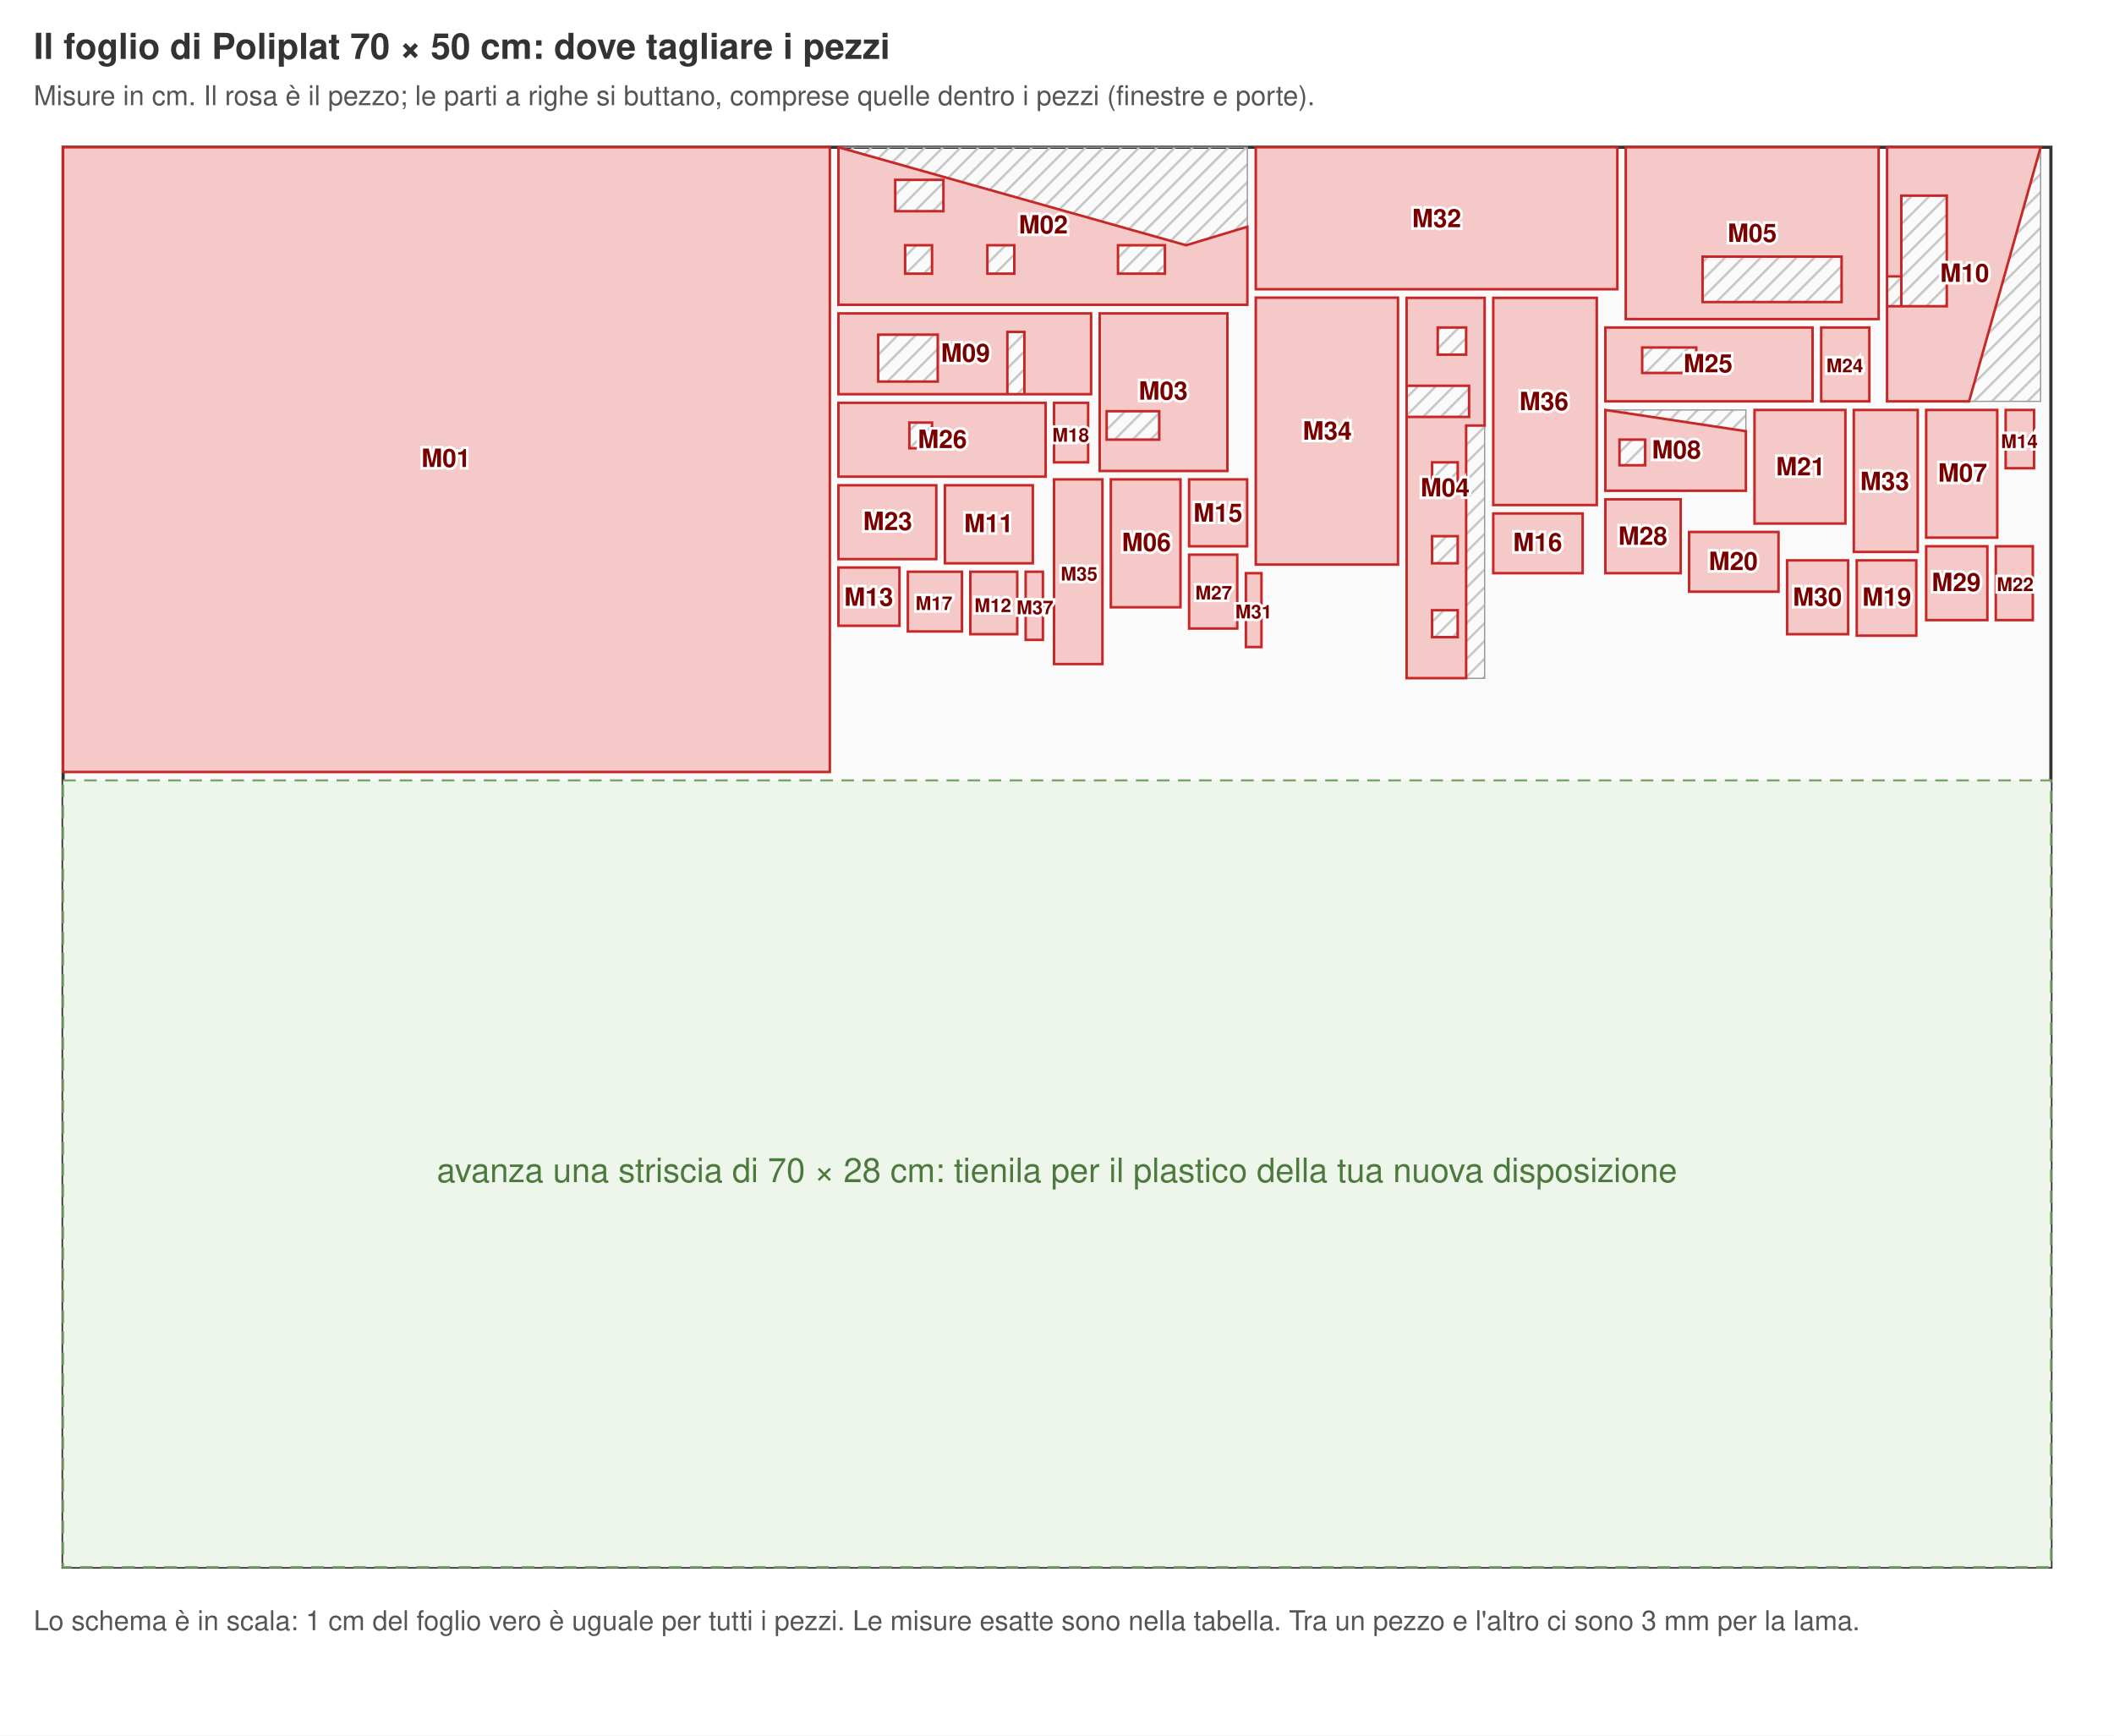
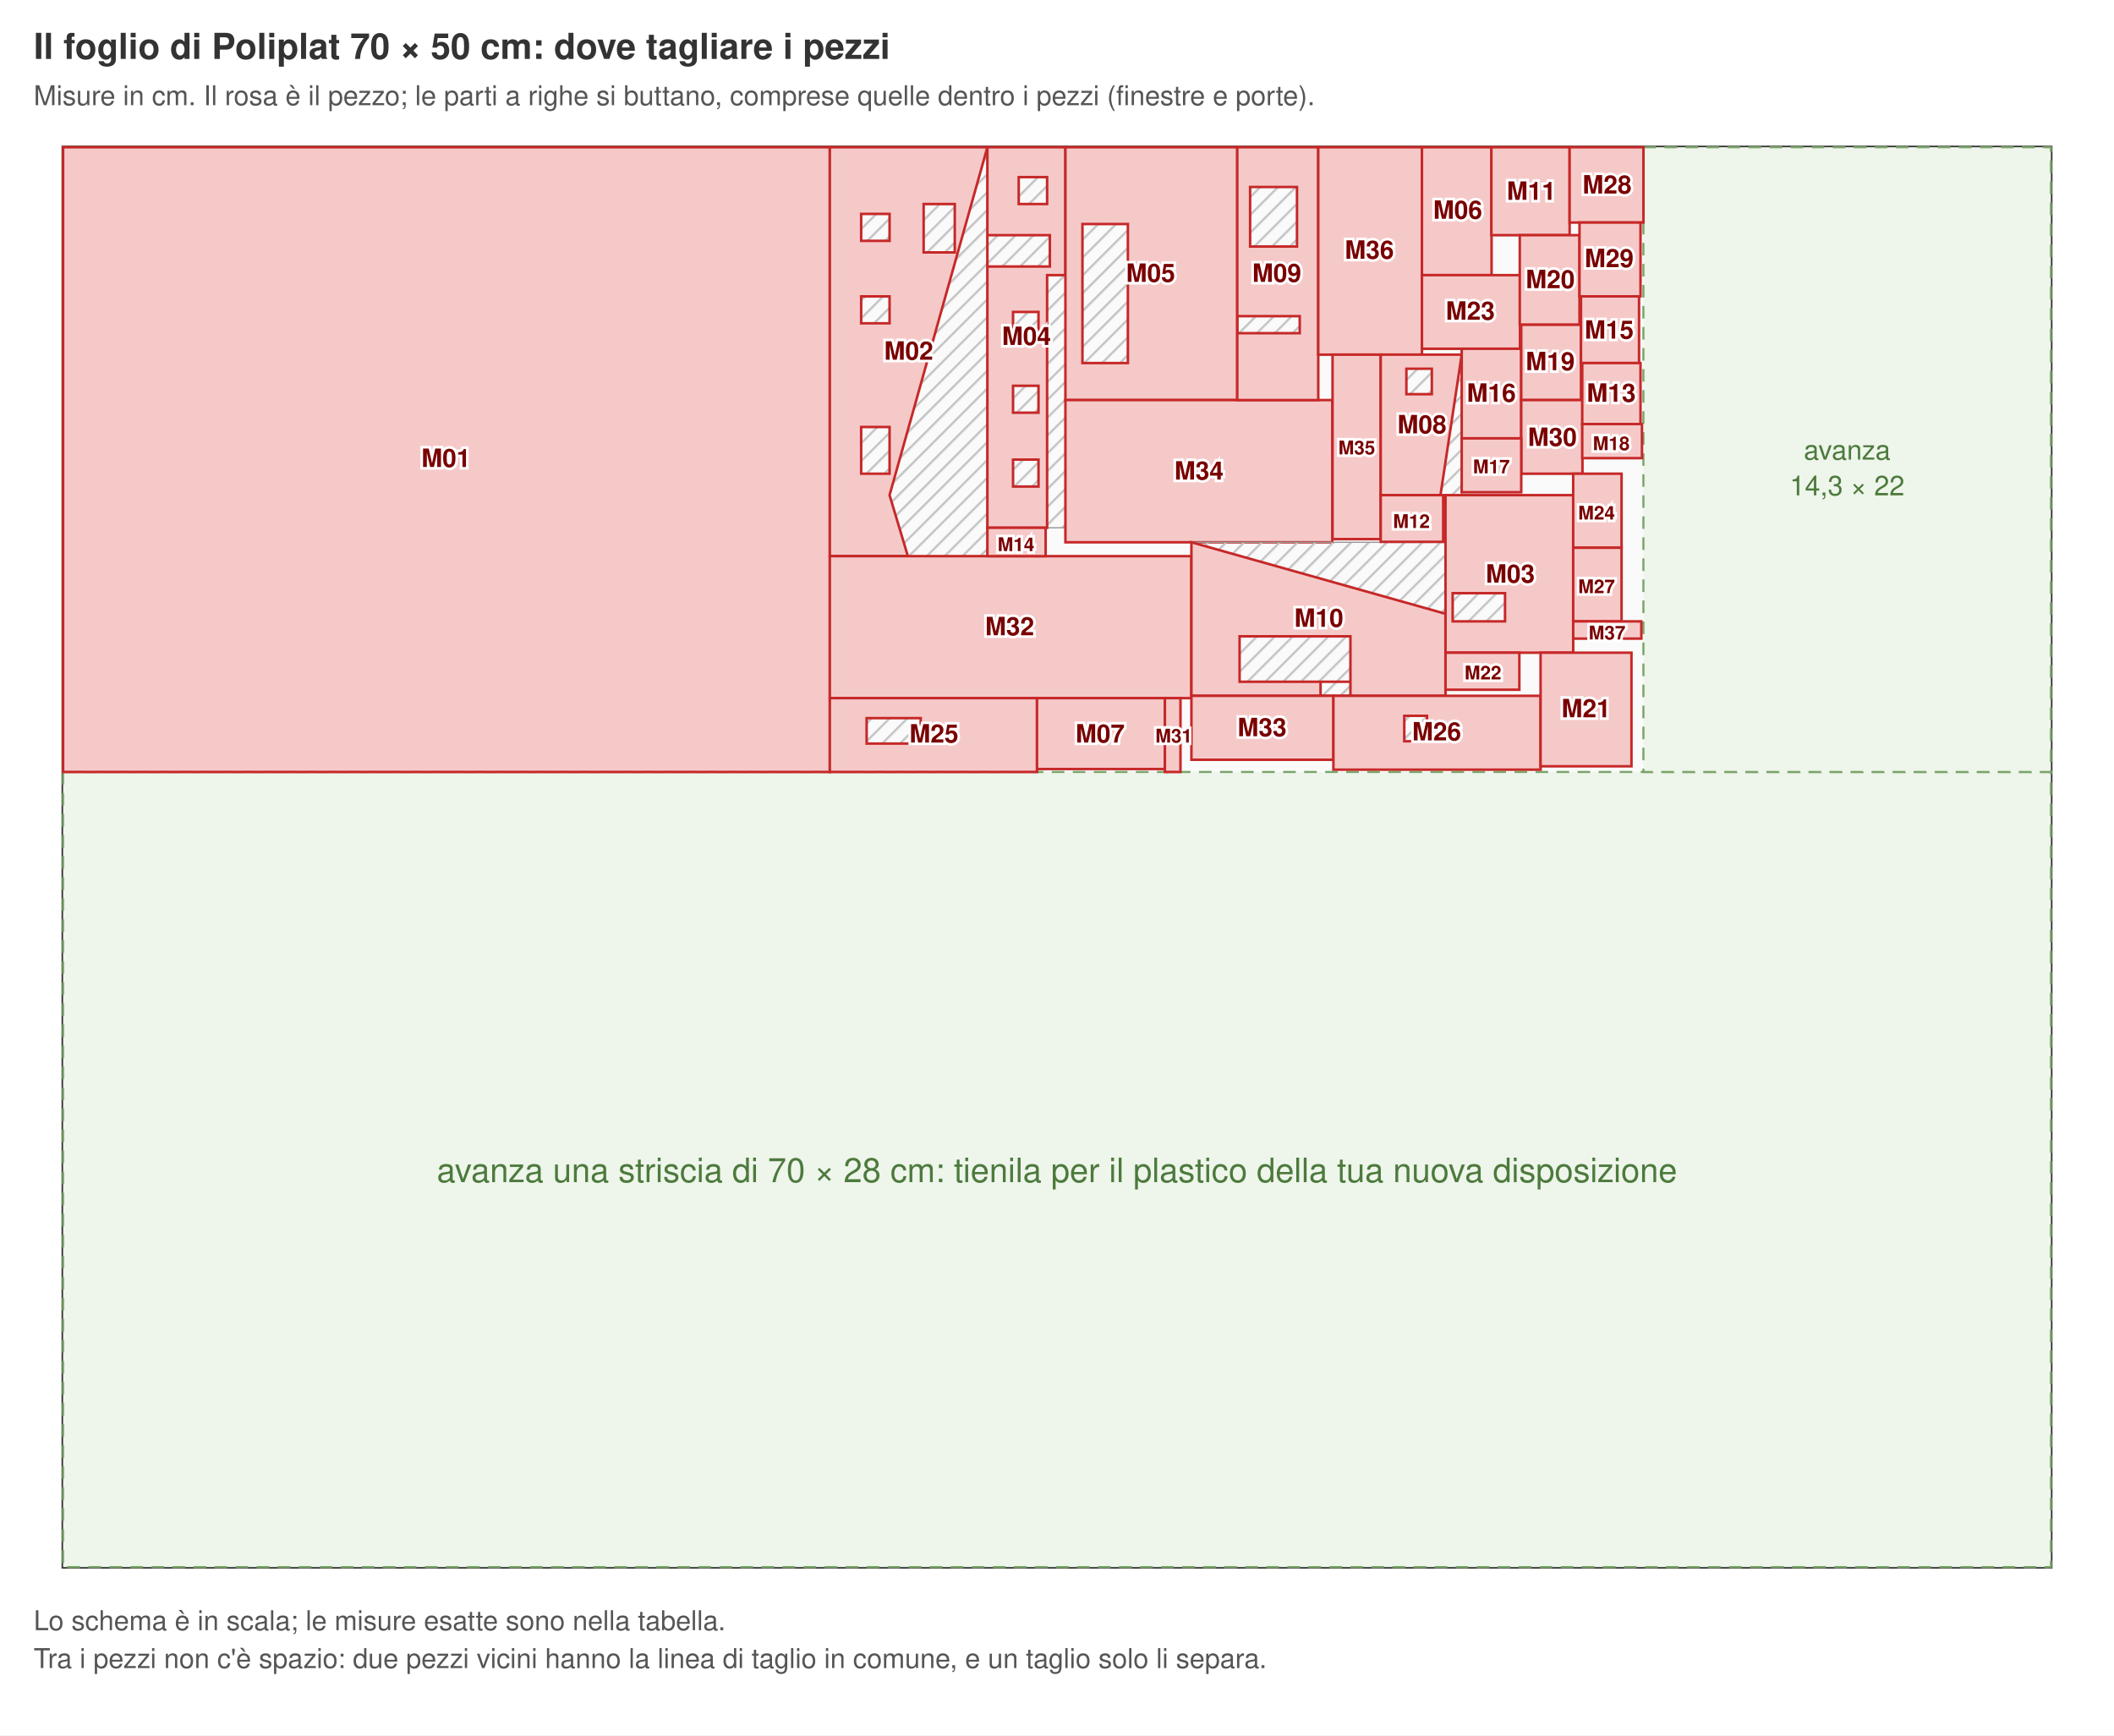
<svg xmlns="http://www.w3.org/2000/svg" viewBox="0 0 1005 825" width="1005" height="825">
  <rect width="100%" height="100%" fill="#ffffff" />
  <text x="16" y="28" font-family="Helvetica, Arial, sans-serif" font-size="17" font-weight="bold" fill="#333">Il foglio di Poliplat 70 × 50 cm: dove tagliare i pezzi</text>
  <text x="16" y="50" font-family="Helvetica, Arial, sans-serif" font-size="13" fill="#555">Misure in cm. Il rosa è il pezzo; le parti a righe si buttano, comprese quelle dentro i pezzi (finestre e porte).</text>
  <rect x="30" y="70" width="945.0" height="675.0" fill="#fafafa" stroke="#333" stroke-width="1.5" />
  <defs>
    <pattern id="righe" width="6" height="6" patternUnits="userSpaceOnUse" patternTransform="rotate(45)">
      <line x1="0" y1="0" x2="0" y2="6" stroke="#bbb" stroke-width="2" />
    </pattern>
  </defs>
-   <rect x="30" y="371.0" width="945.0" height="374.0" fill="#eef5ea" stroke="#7aa56a" stroke-dasharray="6,4" />
+   <rect x="30" y="367.0" width="945.0" height="378.0" fill="#eef5ea" stroke="#7aa56a" stroke-dasharray="6,4" />
  <text x="502.5" y="562.0" font-family="Helvetica, Arial, sans-serif" font-size="16" fill="#4c7a3d" text-anchor="middle">avanza una striscia di 70 × 28 cm: tienila per il plastico della tua nuova disposizione</text>
+   <rect x="781.275" y="70" width="193.725" height="297.0" fill="#eef5ea" stroke="#7aa56a" stroke-dasharray="6,4" />
+   <text x="878.138" y="218.5" font-family="Helvetica, Arial, sans-serif" font-size="13" fill="#4c7a3d" text-anchor="middle">avanza</text>
+   <text x="878.138" y="235.5" font-family="Helvetica, Arial, sans-serif" font-size="13" fill="#4c7a3d" text-anchor="middle">14,3 × 22</text>
  <rect x="30.0" y="70.0" width="364.5" height="297.0" fill="url(#righe)" stroke="#999" stroke-width="0.6" />
  <path d="M 30.0 367.0 L 394.5 367.0 L 394.5 70.0 L 30.0 70.0 Z" fill="#f6c9c9" fill-rule="evenodd" stroke="#c62828" stroke-width="1.2" />
  <text x="212" y="222" font-family="Helvetica, Arial, sans-serif" font-size="12" font-weight="bold" fill="#7a0000" text-anchor="middle" stroke="#fff" stroke-width="2.5" paint-order="stroke">M01</text>
-   <rect x="398.6" y="70.0" width="194.4" height="74.9" fill="url(#righe)" stroke="#999" stroke-width="0.6" />
-   <path d="M 398.6 144.9 L 593.0 144.9 L 593.0 107.8 L 563.9 116.6 L 398.6 70.0 Z M 430.3 130.1 L 443.1 130.1 L 443.1 116.6 L 430.3 116.6 Z M 469.4 130.1 L 482.2 130.1 L 482.2 116.6 L 469.4 116.6 Z M 531.5 130.1 L 553.8 130.1 L 553.8 116.6 L 531.5 116.6 Z M 425.6 100.4 L 448.5 100.4 L 448.5 85.5 L 425.6 85.5 Z" fill="#f6c9c9" fill-rule="evenodd" stroke="#c62828" stroke-width="1.2" />
-   <text x="496" y="111" font-family="Helvetica, Arial, sans-serif" font-size="12" font-weight="bold" fill="#7a0000" text-anchor="middle" stroke="#fff" stroke-width="2.5" paint-order="stroke">M02</text>
-   <rect x="597.0" y="70.0" width="171.9" height="67.5" fill="url(#righe)" stroke="#999" stroke-width="0.6" />
-   <path d="M 597.0 137.5 L 768.9 137.5 L 768.9 70.0 L 597.0 70.0 Z" fill="#f6c9c9" fill-rule="evenodd" stroke="#c62828" stroke-width="1.2" />
-   <text x="683" y="108" font-family="Helvetica, Arial, sans-serif" font-size="12" font-weight="bold" fill="#7a0000" text-anchor="middle" stroke="#fff" stroke-width="2.5" paint-order="stroke">M32</text>
-   <rect x="772.9" y="70.0" width="120.2" height="81.7" fill="url(#righe)" stroke="#999" stroke-width="0.6" />
-   <path d="M 772.9 151.7 L 893.1 151.7 L 893.1 70.0 L 772.9 70.0 Z M 809.4 143.6 L 875.5 143.6 L 875.5 122.0 L 809.4 122.0 Z" fill="#f6c9c9" fill-rule="evenodd" stroke="#c62828" stroke-width="1.2" />
-   <text x="833" y="115" font-family="Helvetica, Arial, sans-serif" font-size="12" font-weight="bold" fill="#7a0000" text-anchor="middle" stroke="#fff" stroke-width="2.5" paint-order="stroke">M05</text>
-   <rect x="897.1" y="70.0" width="73.0" height="120.8" fill="url(#righe)" stroke="#999" stroke-width="0.6" />
-   <path d="M 897.1 70.0 L 897.1 190.8 L 936.1 190.8 L 970.1 70.0 Z M 903.9 93.0 L 903.9 145.6 L 925.5 145.6 L 925.5 93.0 Z M 897.1 131.4 L 897.1 145.6 L 903.9 145.6 L 903.9 131.4 Z" fill="#f6c9c9" fill-rule="evenodd" stroke="#c62828" stroke-width="1.2" />
-   <text x="934" y="134" font-family="Helvetica, Arial, sans-serif" font-size="12" font-weight="bold" fill="#7a0000" text-anchor="middle" stroke="#fff" stroke-width="2.5" paint-order="stroke">M10</text>
-   <rect x="597.0" y="141.6" width="67.6" height="126.9" fill="url(#righe)" stroke="#999" stroke-width="0.6" />
-   <path d="M 597.0 268.4 L 664.6 268.4 L 664.6 141.5 L 597.0 141.5 Z" fill="#f6c9c9" fill-rule="evenodd" stroke="#c62828" stroke-width="1.2" />
-   <text x="631" y="209" font-family="Helvetica, Arial, sans-serif" font-size="12" font-weight="bold" fill="#7a0000" text-anchor="middle" stroke="#fff" stroke-width="2.5" paint-order="stroke">M34</text>
-   <rect x="668.7" y="141.6" width="37.1" height="180.9" fill="url(#righe)" stroke="#999" stroke-width="0.6" />
-   <path d="M 668.7 141.6 L 668.7 322.4 L 697.0 322.4 L 697.0 202.3 L 705.8 202.3 L 705.8 141.6 Z M 683.5 155.7 L 683.5 168.6 L 697.0 168.6 L 697.0 155.7 Z M 668.7 183.4 L 668.7 198.2 L 698.4 198.2 L 698.4 183.4 Z M 680.8 219.8 L 680.8 232.7 L 693.0 232.7 L 693.0 219.8 Z M 680.8 254.9 L 680.8 267.8 L 693.0 267.8 L 693.0 254.9 Z M 680.8 290.1 L 680.8 302.9 L 693.0 302.9 L 693.0 290.1 Z" fill="#f6c9c9" fill-rule="evenodd" stroke="#c62828" stroke-width="1.2" />
-   <text x="687" y="236" font-family="Helvetica, Arial, sans-serif" font-size="12" font-weight="bold" fill="#7a0000" text-anchor="middle" stroke="#fff" stroke-width="2.5" paint-order="stroke">M04</text>
-   <rect x="709.9" y="141.6" width="49.3" height="98.5" fill="url(#righe)" stroke="#999" stroke-width="0.6" />
-   <path d="M 709.9 141.6 L 709.9 240.1 L 759.1 240.1 L 759.1 141.6 Z" fill="#f6c9c9" fill-rule="evenodd" stroke="#c62828" stroke-width="1.2" />
-   <text x="734" y="195" font-family="Helvetica, Arial, sans-serif" font-size="12" font-weight="bold" fill="#7a0000" text-anchor="middle" stroke="#fff" stroke-width="2.5" paint-order="stroke">M36</text>
-   <rect x="398.6" y="149.0" width="120.2" height="38.5" fill="url(#righe)" stroke="#999" stroke-width="0.6" />
-   <path d="M 398.6 187.4 L 518.7 187.4 L 518.7 149.0 L 398.6 149.0 Z M 417.5 181.4 L 445.8 181.4 L 445.8 159.1 L 417.5 159.1 Z M 478.9 187.4 L 487.0 187.4 L 487.0 157.8 L 478.9 157.8 Z" fill="#f6c9c9" fill-rule="evenodd" stroke="#c62828" stroke-width="1.2" />
-   <text x="459" y="172" font-family="Helvetica, Arial, sans-serif" font-size="12" font-weight="bold" fill="#7a0000" text-anchor="middle" stroke="#fff" stroke-width="2.5" paint-order="stroke">M09</text>
-   <rect x="522.8" y="149.0" width="60.8" height="74.9" fill="url(#righe)" stroke="#999" stroke-width="0.6" />
-   <path d="M 522.8 223.9 L 583.5 223.9 L 583.5 149.0 L 522.8 149.0 Z M 526.1 209.0 L 551.1 209.0 L 551.1 195.5 L 526.1 195.5 Z" fill="#f6c9c9" fill-rule="evenodd" stroke="#c62828" stroke-width="1.2" />
-   <text x="553" y="190" font-family="Helvetica, Arial, sans-serif" font-size="12" font-weight="bold" fill="#7a0000" text-anchor="middle" stroke="#fff" stroke-width="2.5" paint-order="stroke">M03</text>
-   <rect x="763.2" y="155.7" width="98.5" height="35.1" fill="url(#righe)" stroke="#999" stroke-width="0.6" />
-   <path d="M 763.2 190.8 L 861.7 190.8 L 861.7 155.7 L 763.2 155.7 Z M 780.7 177.3 L 806.4 177.3 L 806.4 165.2 L 780.7 165.2 Z" fill="#f6c9c9" fill-rule="evenodd" stroke="#c62828" stroke-width="1.2" />
-   <text x="812" y="177" font-family="Helvetica, Arial, sans-serif" font-size="12" font-weight="bold" fill="#7a0000" text-anchor="middle" stroke="#fff" stroke-width="2.5" paint-order="stroke">M25</text>
-   <rect x="398.6" y="191.5" width="98.5" height="35.1" fill="url(#righe)" stroke="#999" stroke-width="0.6" />
-   <path d="M 398.6 226.6 L 497.1 226.6 L 497.1 191.5 L 398.6 191.5 Z M 432.3 213.1 L 443.1 213.1 L 443.1 200.9 L 432.3 200.9 Z" fill="#f6c9c9" fill-rule="evenodd" stroke="#c62828" stroke-width="1.2" />
-   <text x="448" y="213" font-family="Helvetica, Arial, sans-serif" font-size="12" font-weight="bold" fill="#7a0000" text-anchor="middle" stroke="#fff" stroke-width="2.5" paint-order="stroke">M26</text>
-   <rect x="763.2" y="194.9" width="66.8" height="38.5" fill="url(#righe)" stroke="#999" stroke-width="0.6" />
-   <path d="M 763.2 233.3 L 830.0 233.3 L 830.0 205.0 L 763.2 194.9 Z M 769.9 221.2 L 782.1 221.2 L 782.1 209.0 L 769.9 209.0 Z" fill="#f6c9c9" fill-rule="evenodd" stroke="#c62828" stroke-width="1.2" />
-   <text x="797" y="218" font-family="Helvetica, Arial, sans-serif" font-size="12" font-weight="bold" fill="#7a0000" text-anchor="middle" stroke="#fff" stroke-width="2.5" paint-order="stroke">M08</text>
-   <rect x="834.1" y="194.9" width="43.2" height="54.0" fill="url(#righe)" stroke="#999" stroke-width="0.6" />
-   <path d="M 834.1 248.9 L 877.3 248.9 L 877.3 194.9 L 834.1 194.9 Z" fill="#f6c9c9" fill-rule="evenodd" stroke="#c62828" stroke-width="1.2" />
-   <text x="856" y="226" font-family="Helvetica, Arial, sans-serif" font-size="12" font-weight="bold" fill="#7a0000" text-anchor="middle" stroke="#fff" stroke-width="2.5" paint-order="stroke">M21</text>
-   <rect x="881.3" y="194.9" width="30.4" height="67.5" fill="url(#righe)" stroke="#999" stroke-width="0.6" />
-   <path d="M 881.3 262.4 L 911.7 262.4 L 911.7 194.9 L 881.3 194.9 Z" fill="#f6c9c9" fill-rule="evenodd" stroke="#c62828" stroke-width="1.2" />
-   <text x="896" y="233" font-family="Helvetica, Arial, sans-serif" font-size="12" font-weight="bold" fill="#7a0000" text-anchor="middle" stroke="#fff" stroke-width="2.5" paint-order="stroke">M33</text>
-   <rect x="915.7" y="194.9" width="33.7" height="60.8" fill="url(#righe)" stroke="#999" stroke-width="0.6" />
-   <path d="M 915.7 255.6 L 949.5 255.6 L 949.5 194.9 L 915.7 194.9 Z" fill="#f6c9c9" fill-rule="evenodd" stroke="#c62828" stroke-width="1.2" />
-   <text x="933" y="229" font-family="Helvetica, Arial, sans-serif" font-size="12" font-weight="bold" fill="#7a0000" text-anchor="middle" stroke="#fff" stroke-width="2.5" paint-order="stroke">M07</text>
-   <rect x="501.1" y="227.9" width="22.9" height="87.8" fill="url(#righe)" stroke="#999" stroke-width="0.6" />
-   <path d="M 501.1 315.7 L 524.1 315.7 L 524.1 227.9 L 501.1 227.9 Z" fill="#f6c9c9" fill-rule="evenodd" stroke="#c62828" stroke-width="1.2" />
-   <text x="513" y="276" font-family="Helvetica, Arial, sans-serif" font-size="9" font-weight="bold" fill="#7a0000" text-anchor="middle" stroke="#fff" stroke-width="2.5" paint-order="stroke">M35</text>
-   <rect x="528.1" y="227.9" width="33.1" height="60.8" fill="url(#righe)" stroke="#999" stroke-width="0.6" />
-   <path d="M 528.1 288.7 L 561.2 288.7 L 561.2 227.9 L 528.1 227.9 Z" fill="#f6c9c9" fill-rule="evenodd" stroke="#c62828" stroke-width="1.2" />
-   <text x="545" y="262" font-family="Helvetica, Arial, sans-serif" font-size="12" font-weight="bold" fill="#7a0000" text-anchor="middle" stroke="#fff" stroke-width="2.5" paint-order="stroke">M06</text>
-   <rect x="398.6" y="230.7" width="46.6" height="35.1" fill="url(#righe)" stroke="#999" stroke-width="0.6" />
-   <path d="M 398.6 265.8 L 445.1 265.8 L 445.1 230.7 L 398.6 230.7 Z" fill="#f6c9c9" fill-rule="evenodd" stroke="#c62828" stroke-width="1.2" />
-   <text x="422" y="252" font-family="Helvetica, Arial, sans-serif" font-size="12" font-weight="bold" fill="#7a0000" text-anchor="middle" stroke="#fff" stroke-width="2.5" paint-order="stroke">M23</text>
-   <rect x="449.2" y="230.7" width="41.9" height="37.1" fill="url(#righe)" stroke="#999" stroke-width="0.6" />
-   <path d="M 449.2 267.8 L 491.0 267.8 L 491.0 230.7 L 449.2 230.7 Z" fill="#f6c9c9" fill-rule="evenodd" stroke="#c62828" stroke-width="1.2" />
-   <text x="470" y="253" font-family="Helvetica, Arial, sans-serif" font-size="12" font-weight="bold" fill="#7a0000" text-anchor="middle" stroke="#fff" stroke-width="2.5" paint-order="stroke">M11</text>
-   <rect x="763.2" y="237.4" width="35.8" height="35.1" fill="url(#righe)" stroke="#999" stroke-width="0.6" />
-   <path d="M 763.2 272.5 L 799.0 272.5 L 799.0 237.4 L 763.2 237.4 Z" fill="#f6c9c9" fill-rule="evenodd" stroke="#c62828" stroke-width="1.2" />
-   <text x="781" y="259" font-family="Helvetica, Arial, sans-serif" font-size="12" font-weight="bold" fill="#7a0000" text-anchor="middle" stroke="#fff" stroke-width="2.5" paint-order="stroke">M28</text>
-   <rect x="709.9" y="244.1" width="42.5" height="28.4" fill="url(#righe)" stroke="#999" stroke-width="0.6" />
-   <path d="M 709.9 272.5 L 752.4 272.5 L 752.4 244.1 L 709.9 244.1 Z" fill="#f6c9c9" fill-rule="evenodd" stroke="#c62828" stroke-width="1.2" />
-   <text x="731" y="262" font-family="Helvetica, Arial, sans-serif" font-size="12" font-weight="bold" fill="#7a0000" text-anchor="middle" stroke="#fff" stroke-width="2.5" paint-order="stroke">M16</text>
-   <rect x="803.0" y="252.9" width="42.5" height="28.4" fill="url(#righe)" stroke="#999" stroke-width="0.6" />
-   <path d="M 803.0 281.3 L 845.5 281.3 L 845.5 252.9 L 803.0 252.9 Z" fill="#f6c9c9" fill-rule="evenodd" stroke="#c62828" stroke-width="1.2" />
-   <text x="824" y="271" font-family="Helvetica, Arial, sans-serif" font-size="12" font-weight="bold" fill="#7a0000" text-anchor="middle" stroke="#fff" stroke-width="2.5" paint-order="stroke">M20</text>
-   <rect x="915.7" y="259.7" width="29.0" height="35.1" fill="url(#righe)" stroke="#999" stroke-width="0.6" />
-   <path d="M 915.7 294.8 L 944.8 294.8 L 944.8 259.7 L 915.7 259.7 Z" fill="#f6c9c9" fill-rule="evenodd" stroke="#c62828" stroke-width="1.2" />
-   <text x="930" y="281" font-family="Helvetica, Arial, sans-serif" font-size="12" font-weight="bold" fill="#7a0000" text-anchor="middle" stroke="#fff" stroke-width="2.5" paint-order="stroke">M29</text>
-   <rect x="849.6" y="266.4" width="29.0" height="35.1" fill="url(#righe)" stroke="#999" stroke-width="0.6" />
-   <path d="M 849.6 301.5 L 878.6 301.5 L 878.6 266.4 L 849.6 266.4 Z" fill="#f6c9c9" fill-rule="evenodd" stroke="#c62828" stroke-width="1.2" />
-   <text x="864" y="288" font-family="Helvetica, Arial, sans-serif" font-size="12" font-weight="bold" fill="#7a0000" text-anchor="middle" stroke="#fff" stroke-width="2.5" paint-order="stroke">M30</text>
-   <rect x="882.7" y="266.4" width="28.4" height="35.8" fill="url(#righe)" stroke="#999" stroke-width="0.6" />
-   <path d="M 882.7 266.4 L 882.7 302.2 L 911.0 302.2 L 911.0 266.4 Z" fill="#f6c9c9" fill-rule="evenodd" stroke="#c62828" stroke-width="1.2" />
-   <text x="897" y="288" font-family="Helvetica, Arial, sans-serif" font-size="12" font-weight="bold" fill="#7a0000" text-anchor="middle" stroke="#fff" stroke-width="2.5" paint-order="stroke">M19</text>
-   <rect x="565.3" y="227.9" width="27.7" height="31.7" fill="url(#righe)" stroke="#999" stroke-width="0.6" />
-   <path d="M 565.3 227.9 L 565.3 259.7 L 592.9 259.7 L 592.9 227.9 Z" fill="#f6c9c9" fill-rule="evenodd" stroke="#c62828" stroke-width="1.2" />
-   <text x="579" y="248" font-family="Helvetica, Arial, sans-serif" font-size="12" font-weight="bold" fill="#7a0000" text-anchor="middle" stroke="#fff" stroke-width="2.5" paint-order="stroke">M15</text>
-   <rect x="865.8" y="155.7" width="23.0" height="35.1" fill="url(#righe)" stroke="#999" stroke-width="0.6" />
-   <path d="M 865.8 190.8 L 888.7 190.8 L 888.7 155.7 L 865.8 155.7 Z" fill="#f6c9c9" fill-rule="evenodd" stroke="#c62828" stroke-width="1.2" />
-   <text x="877" y="177" font-family="Helvetica, Arial, sans-serif" font-size="9" font-weight="bold" fill="#7a0000" text-anchor="middle" stroke="#fff" stroke-width="2.5" paint-order="stroke">M24</text>
-   <rect x="565.3" y="263.7" width="22.9" height="35.1" fill="url(#righe)" stroke="#999" stroke-width="0.6" />
-   <path d="M 565.3 298.8 L 588.2 298.8 L 588.2 263.7 L 565.3 263.7 Z" fill="#f6c9c9" fill-rule="evenodd" stroke="#c62828" stroke-width="1.2" />
-   <text x="577" y="285" font-family="Helvetica, Arial, sans-serif" font-size="9" font-weight="bold" fill="#7a0000" text-anchor="middle" stroke="#fff" stroke-width="2.5" paint-order="stroke">M27</text>
-   <rect x="398.6" y="269.8" width="29.0" height="27.7" fill="url(#righe)" stroke="#999" stroke-width="0.6" />
-   <path d="M 398.6 297.5 L 427.6 297.5 L 427.6 269.8 L 398.6 269.8 Z" fill="#f6c9c9" fill-rule="evenodd" stroke="#c62828" stroke-width="1.2" />
-   <text x="413" y="288" font-family="Helvetica, Arial, sans-serif" font-size="12" font-weight="bold" fill="#7a0000" text-anchor="middle" stroke="#fff" stroke-width="2.5" paint-order="stroke">M13</text>
-   <rect x="431.6" y="271.8" width="25.6" height="28.4" fill="url(#righe)" stroke="#999" stroke-width="0.6" />
-   <path d="M 431.6 300.2 L 457.3 300.2 L 457.3 271.8 L 431.6 271.8 Z" fill="#f6c9c9" fill-rule="evenodd" stroke="#c62828" stroke-width="1.2" />
-   <text x="444" y="290" font-family="Helvetica, Arial, sans-serif" font-size="9" font-weight="bold" fill="#7a0000" text-anchor="middle" stroke="#fff" stroke-width="2.5" paint-order="stroke">M17</text>
-   <rect x="461.3" y="271.8" width="22.3" height="29.7" fill="url(#righe)" stroke="#999" stroke-width="0.6" />
-   <path d="M 461.3 301.5 L 483.6 301.5 L 483.6 271.8 L 461.3 271.8 Z" fill="#f6c9c9" fill-rule="evenodd" stroke="#c62828" stroke-width="1.2" />
-   <text x="472" y="291" font-family="Helvetica, Arial, sans-serif" font-size="9" font-weight="bold" fill="#7a0000" text-anchor="middle" stroke="#fff" stroke-width="2.5" paint-order="stroke">M12</text>
-   <rect x="948.8" y="259.7" width="17.6" height="35.1" fill="url(#righe)" stroke="#999" stroke-width="0.6" />
-   <path d="M 948.8 294.8 L 966.4 294.8 L 966.4 259.7 L 948.8 259.7 Z" fill="#f6c9c9" fill-rule="evenodd" stroke="#c62828" stroke-width="1.2" />
-   <text x="958" y="281" font-family="Helvetica, Arial, sans-serif" font-size="9" font-weight="bold" fill="#7a0000" text-anchor="middle" stroke="#fff" stroke-width="2.5" paint-order="stroke">M22</text>
-   <rect x="501.1" y="191.5" width="16.2" height="28.4" fill="url(#righe)" stroke="#999" stroke-width="0.6" />
-   <path d="M 501.1 219.8 L 517.3 219.8 L 517.3 191.5 L 501.1 191.5 Z" fill="#f6c9c9" fill-rule="evenodd" stroke="#c62828" stroke-width="1.2" />
-   <text x="509" y="210" font-family="Helvetica, Arial, sans-serif" font-size="9" font-weight="bold" fill="#7a0000" text-anchor="middle" stroke="#fff" stroke-width="2.5" paint-order="stroke">M18</text>
-   <rect x="953.5" y="194.9" width="13.5" height="27.7" fill="url(#righe)" stroke="#999" stroke-width="0.6" />
-   <path d="M 953.5 222.6 L 967.0 222.6 L 967.0 194.9 L 953.5 194.9 Z" fill="#f6c9c9" fill-rule="evenodd" stroke="#c62828" stroke-width="1.2" />
-   <text x="960" y="213" font-family="Helvetica, Arial, sans-serif" font-size="9" font-weight="bold" fill="#7a0000" text-anchor="middle" stroke="#fff" stroke-width="2.5" paint-order="stroke">M14</text>
-   <rect x="487.6" y="271.8" width="8.1" height="32.4" fill="url(#righe)" stroke="#999" stroke-width="0.6" />
-   <path d="M 487.6 304.2 L 495.8 304.2 L 495.8 271.8 L 487.6 271.8 Z" fill="#f6c9c9" fill-rule="evenodd" stroke="#c62828" stroke-width="1.2" />
-   <text x="492" y="292" font-family="Helvetica, Arial, sans-serif" font-size="9" font-weight="bold" fill="#7a0000" text-anchor="middle" stroke="#fff" stroke-width="2.5" paint-order="stroke">M37</text>
-   <rect x="592.3" y="272.5" width="7.4" height="35.1" fill="url(#righe)" stroke="#999" stroke-width="0.6" />
-   <path d="M 592.3 307.6 L 599.7 307.6 L 599.7 272.5 L 592.3 272.5 Z" fill="#f6c9c9" fill-rule="evenodd" stroke="#c62828" stroke-width="1.2" />
-   <text x="596" y="294" font-family="Helvetica, Arial, sans-serif" font-size="9" font-weight="bold" fill="#7a0000" text-anchor="middle" stroke="#fff" stroke-width="2.5" paint-order="stroke">M31</text>
-   <text x="16" y="775.0" font-family="Helvetica, Arial, sans-serif" font-size="13" fill="#555">Lo schema è in scala: 1 cm del foglio vero è uguale per tutti i pezzi. Le misure esatte sono nella tabella. Tra un pezzo e l'altro ci sono 3 mm per la lama.</text>
+   <rect x="394.5" y="70.0" width="74.9" height="194.4" fill="url(#righe)" stroke="#999" stroke-width="0.6" />
+   <path d="M 394.5 70.0 L 394.5 264.4 L 431.6 264.4 L 422.9 235.4 L 469.4 70.0 Z M 409.4 101.7 L 409.4 114.5 L 422.9 114.5 L 422.9 101.7 Z M 409.4 140.9 L 409.4 153.7 L 422.9 153.7 L 422.9 140.9 Z M 409.4 203.0 L 409.4 225.2 L 422.9 225.2 L 422.9 203.0 Z M 439.1 97.0 L 439.1 120.0 L 453.9 120.0 L 453.9 97.0 Z" fill="#f6c9c9" fill-rule="evenodd" stroke="#c62828" stroke-width="1.2" />
+   <text x="432" y="171" font-family="Helvetica, Arial, sans-serif" font-size="12" font-weight="bold" fill="#7a0000" text-anchor="middle" stroke="#fff" stroke-width="2.5" paint-order="stroke">M02</text>
+   <rect x="394.5" y="264.4" width="171.9" height="67.5" fill="url(#righe)" stroke="#999" stroke-width="0.6" />
+   <path d="M 394.5 331.9 L 566.4 331.9 L 566.4 264.4 L 394.5 264.4 Z" fill="#f6c9c9" fill-rule="evenodd" stroke="#c62828" stroke-width="1.2" />
+   <text x="480" y="302" font-family="Helvetica, Arial, sans-serif" font-size="12" font-weight="bold" fill="#7a0000" text-anchor="middle" stroke="#fff" stroke-width="2.5" paint-order="stroke">M32</text>
+   <rect x="469.4" y="70.0" width="37.1" height="180.9" fill="url(#righe)" stroke="#999" stroke-width="0.6" />
+   <path d="M 469.4 70.0 L 469.4 250.9 L 497.8 250.9 L 497.8 130.8 L 506.5 130.8 L 506.5 70.0 Z M 484.3 84.2 L 484.3 97.0 L 497.8 97.0 L 497.8 84.2 Z M 469.4 111.8 L 469.4 126.7 L 499.1 126.7 L 499.1 111.8 Z M 481.6 148.3 L 481.6 161.1 L 493.7 161.1 L 493.7 148.3 Z M 481.6 183.4 L 481.6 196.2 L 493.7 196.2 L 493.7 183.4 Z M 481.6 218.5 L 481.6 231.3 L 493.7 231.3 L 493.7 218.5 Z" fill="#f6c9c9" fill-rule="evenodd" stroke="#c62828" stroke-width="1.2" />
+   <text x="488" y="164" font-family="Helvetica, Arial, sans-serif" font-size="12" font-weight="bold" fill="#7a0000" text-anchor="middle" stroke="#fff" stroke-width="2.5" paint-order="stroke">M04</text>
+   <rect x="506.5" y="70.0" width="81.7" height="120.2" fill="url(#righe)" stroke="#999" stroke-width="0.6" />
+   <path d="M 506.5 70.0 L 506.5 190.2 L 588.2 190.2 L 588.2 70.0 Z M 514.6 106.5 L 514.6 172.6 L 536.2 172.6 L 536.2 106.5 Z" fill="#f6c9c9" fill-rule="evenodd" stroke="#c62828" stroke-width="1.2" />
+   <text x="547" y="134" font-family="Helvetica, Arial, sans-serif" font-size="12" font-weight="bold" fill="#7a0000" text-anchor="middle" stroke="#fff" stroke-width="2.5" paint-order="stroke">M05</text>
+   <rect x="506.5" y="190.2" width="126.9" height="67.6" fill="url(#righe)" stroke="#999" stroke-width="0.6" />
+   <path d="M 506.5 190.2 L 506.5 257.8 L 633.4 257.8 L 633.4 190.2 Z" fill="#f6c9c9" fill-rule="evenodd" stroke="#c62828" stroke-width="1.2" />
+   <text x="570" y="228" font-family="Helvetica, Arial, sans-serif" font-size="12" font-weight="bold" fill="#7a0000" text-anchor="middle" stroke="#fff" stroke-width="2.5" paint-order="stroke">M34</text>
+   <rect x="566.4" y="257.8" width="120.8" height="73.0" fill="url(#righe)" stroke="#999" stroke-width="0.6" />
+   <path d="M 566.4 330.8 L 687.2 330.8 L 687.2 291.8 L 566.4 257.8 Z M 589.3 324.1 L 642.0 324.1 L 642.0 302.5 L 589.3 302.5 Z M 627.8 330.8 L 642.0 330.8 L 642.0 324.1 L 627.8 324.1 Z" fill="#f6c9c9" fill-rule="evenodd" stroke="#c62828" stroke-width="1.2" />
+   <text x="627" y="298" font-family="Helvetica, Arial, sans-serif" font-size="12" font-weight="bold" fill="#7a0000" text-anchor="middle" stroke="#fff" stroke-width="2.5" paint-order="stroke">M10</text>
+   <rect x="588.2" y="70.0" width="38.5" height="120.2" fill="url(#righe)" stroke="#999" stroke-width="0.6" />
+   <path d="M 588.2 70.0 L 588.2 190.2 L 626.7 190.2 L 626.7 70.0 Z M 594.3 88.9 L 594.3 117.2 L 616.6 117.2 L 616.6 88.9 Z M 588.2 150.3 L 588.2 158.4 L 617.9 158.4 L 617.9 150.3 Z" fill="#f6c9c9" fill-rule="evenodd" stroke="#c62828" stroke-width="1.2" />
+   <text x="607" y="134" font-family="Helvetica, Arial, sans-serif" font-size="12" font-weight="bold" fill="#7a0000" text-anchor="middle" stroke="#fff" stroke-width="2.5" paint-order="stroke">M09</text>
+   <rect x="626.7" y="70.0" width="49.3" height="98.5" fill="url(#righe)" stroke="#999" stroke-width="0.6" />
+   <path d="M 626.7 70.0 L 626.7 168.6 L 676.0 168.6 L 676.0 70.0 Z" fill="#f6c9c9" fill-rule="evenodd" stroke="#c62828" stroke-width="1.2" />
+   <text x="651" y="123" font-family="Helvetica, Arial, sans-serif" font-size="12" font-weight="bold" fill="#7a0000" text-anchor="middle" stroke="#fff" stroke-width="2.5" paint-order="stroke">M36</text>
+   <rect x="566.4" y="330.8" width="67.5" height="30.4" fill="url(#righe)" stroke="#999" stroke-width="0.6" />
+   <path d="M 566.4 330.8 L 566.4 361.2 L 633.9 361.2 L 633.9 330.8 Z" fill="#f6c9c9" fill-rule="evenodd" stroke="#c62828" stroke-width="1.2" />
+   <text x="600" y="350" font-family="Helvetica, Arial, sans-serif" font-size="12" font-weight="bold" fill="#7a0000" text-anchor="middle" stroke="#fff" stroke-width="2.5" paint-order="stroke">M33</text>
+   <rect x="394.5" y="331.9" width="98.5" height="35.1" fill="url(#righe)" stroke="#999" stroke-width="0.6" />
+   <path d="M 394.5 367.0 L 493.0 367.0 L 493.0 331.9 L 394.5 331.9 Z M 412.0 353.5 L 437.7 353.5 L 437.7 341.4 L 412.0 341.4 Z" fill="#f6c9c9" fill-rule="evenodd" stroke="#c62828" stroke-width="1.2" />
+   <text x="444" y="353" font-family="Helvetica, Arial, sans-serif" font-size="12" font-weight="bold" fill="#7a0000" text-anchor="middle" stroke="#fff" stroke-width="2.5" paint-order="stroke">M25</text>
+   <rect x="633.9" y="330.8" width="98.5" height="35.1" fill="url(#righe)" stroke="#999" stroke-width="0.6" />
+   <path d="M 633.9 365.9 L 732.4 365.9 L 732.4 330.8 L 633.9 330.8 Z M 667.6 352.4 L 678.4 352.4 L 678.4 340.3 L 667.6 340.3 Z" fill="#f6c9c9" fill-rule="evenodd" stroke="#c62828" stroke-width="1.2" />
+   <text x="683" y="352" font-family="Helvetica, Arial, sans-serif" font-size="12" font-weight="bold" fill="#7a0000" text-anchor="middle" stroke="#fff" stroke-width="2.5" paint-order="stroke">M26</text>
+   <rect x="633.5" y="168.6" width="22.9" height="87.8" fill="url(#righe)" stroke="#999" stroke-width="0.6" />
+   <path d="M 633.5 256.3 L 656.4 256.3 L 656.4 168.6 L 633.5 168.6 Z" fill="#f6c9c9" fill-rule="evenodd" stroke="#c62828" stroke-width="1.2" />
+   <text x="645" y="216" font-family="Helvetica, Arial, sans-serif" font-size="9" font-weight="bold" fill="#7a0000" text-anchor="middle" stroke="#fff" stroke-width="2.5" paint-order="stroke">M35</text>
+   <rect x="656.4" y="168.6" width="38.5" height="66.8" fill="url(#righe)" stroke="#999" stroke-width="0.6" />
+   <path d="M 656.4 168.6 L 656.4 235.4 L 684.8 235.4 L 694.9 168.6 Z M 668.6 175.3 L 668.6 187.4 L 680.7 187.4 L 680.7 175.3 Z" fill="#f6c9c9" fill-rule="evenodd" stroke="#c62828" stroke-width="1.2" />
+   <text x="676" y="206" font-family="Helvetica, Arial, sans-serif" font-size="12" font-weight="bold" fill="#7a0000" text-anchor="middle" stroke="#fff" stroke-width="2.5" paint-order="stroke">M08</text>
+   <rect x="687.2" y="235.4" width="60.8" height="74.9" fill="url(#righe)" stroke="#999" stroke-width="0.6" />
+   <path d="M 687.2 310.3 L 747.9 310.3 L 747.9 235.4 L 687.2 235.4 Z M 690.6 295.4 L 715.5 295.4 L 715.5 282.0 L 690.6 282.0 Z" fill="#f6c9c9" fill-rule="evenodd" stroke="#c62828" stroke-width="1.2" />
+   <text x="718" y="277" font-family="Helvetica, Arial, sans-serif" font-size="12" font-weight="bold" fill="#7a0000" text-anchor="middle" stroke="#fff" stroke-width="2.5" paint-order="stroke">M03</text>
+   <rect x="732.4" y="310.3" width="43.2" height="54.0" fill="url(#righe)" stroke="#999" stroke-width="0.6" />
+   <path d="M 732.4 364.3 L 775.6 364.3 L 775.6 310.3 L 732.4 310.3 Z" fill="#f6c9c9" fill-rule="evenodd" stroke="#c62828" stroke-width="1.2" />
+   <text x="754" y="341" font-family="Helvetica, Arial, sans-serif" font-size="12" font-weight="bold" fill="#7a0000" text-anchor="middle" stroke="#fff" stroke-width="2.5" paint-order="stroke">M21</text>
+   <rect x="493.0" y="331.9" width="60.8" height="33.7" fill="url(#righe)" stroke="#999" stroke-width="0.6" />
+   <path d="M 493.0 331.9 L 493.0 365.6 L 553.8 365.6 L 553.8 331.9 Z" fill="#f6c9c9" fill-rule="evenodd" stroke="#c62828" stroke-width="1.2" />
+   <text x="523" y="353" font-family="Helvetica, Arial, sans-serif" font-size="12" font-weight="bold" fill="#7a0000" text-anchor="middle" stroke="#fff" stroke-width="2.5" paint-order="stroke">M07</text>
+   <rect x="676.0" y="70.0" width="33.1" height="60.8" fill="url(#righe)" stroke="#999" stroke-width="0.6" />
+   <path d="M 676.0 130.8 L 709.1 130.8 L 709.1 70.0 L 676.0 70.0 Z" fill="#f6c9c9" fill-rule="evenodd" stroke="#c62828" stroke-width="1.2" />
+   <text x="693" y="104" font-family="Helvetica, Arial, sans-serif" font-size="12" font-weight="bold" fill="#7a0000" text-anchor="middle" stroke="#fff" stroke-width="2.5" paint-order="stroke">M06</text>
+   <rect x="676.0" y="130.8" width="46.6" height="35.1" fill="url(#righe)" stroke="#999" stroke-width="0.6" />
+   <path d="M 676.0 165.8 L 722.6 165.8 L 722.6 130.8 L 676.0 130.8 Z" fill="#f6c9c9" fill-rule="evenodd" stroke="#c62828" stroke-width="1.2" />
+   <text x="699" y="152" font-family="Helvetica, Arial, sans-serif" font-size="12" font-weight="bold" fill="#7a0000" text-anchor="middle" stroke="#fff" stroke-width="2.5" paint-order="stroke">M23</text>
+   <rect x="709.0" y="70.0" width="37.1" height="41.9" fill="url(#righe)" stroke="#999" stroke-width="0.6" />
+   <path d="M 709.0 70.0 L 709.0 111.8 L 746.2 111.8 L 746.2 70.0 Z" fill="#f6c9c9" fill-rule="evenodd" stroke="#c62828" stroke-width="1.2" />
+   <text x="728" y="95" font-family="Helvetica, Arial, sans-serif" font-size="12" font-weight="bold" fill="#7a0000" text-anchor="middle" stroke="#fff" stroke-width="2.5" paint-order="stroke">M11</text>
+   <rect x="694.9" y="165.8" width="28.4" height="42.5" fill="url(#righe)" stroke="#999" stroke-width="0.6" />
+   <path d="M 694.9 165.8 L 694.9 208.4 L 723.2 208.4 L 723.2 165.8 Z" fill="#f6c9c9" fill-rule="evenodd" stroke="#c62828" stroke-width="1.2" />
+   <text x="709" y="191" font-family="Helvetica, Arial, sans-serif" font-size="12" font-weight="bold" fill="#7a0000" text-anchor="middle" stroke="#fff" stroke-width="2.5" paint-order="stroke">M16</text>
+   <rect x="722.5" y="111.8" width="28.4" height="42.5" fill="url(#righe)" stroke="#999" stroke-width="0.6" />
+   <path d="M 722.5 111.8 L 722.5 154.4 L 750.9 154.4 L 750.9 111.8 Z" fill="#f6c9c9" fill-rule="evenodd" stroke="#c62828" stroke-width="1.2" />
+   <text x="737" y="137" font-family="Helvetica, Arial, sans-serif" font-size="12" font-weight="bold" fill="#7a0000" text-anchor="middle" stroke="#fff" stroke-width="2.5" paint-order="stroke">M20</text>
+   <rect x="746.2" y="70.0" width="35.1" height="35.8" fill="url(#righe)" stroke="#999" stroke-width="0.6" />
+   <path d="M 746.2 70.0 L 746.2 105.8 L 781.3 105.8 L 781.3 70.0 Z" fill="#f6c9c9" fill-rule="evenodd" stroke="#c62828" stroke-width="1.2" />
+   <text x="764" y="92" font-family="Helvetica, Arial, sans-serif" font-size="12" font-weight="bold" fill="#7a0000" text-anchor="middle" stroke="#fff" stroke-width="2.5" paint-order="stroke">M28</text>
+   <rect x="723.2" y="154.4" width="28.4" height="35.8" fill="url(#righe)" stroke="#999" stroke-width="0.6" />
+   <path d="M 723.2 154.4 L 723.2 190.2 L 751.6 190.2 L 751.6 154.4 Z" fill="#f6c9c9" fill-rule="evenodd" stroke="#c62828" stroke-width="1.2" />
+   <text x="737" y="176" font-family="Helvetica, Arial, sans-serif" font-size="12" font-weight="bold" fill="#7a0000" text-anchor="middle" stroke="#fff" stroke-width="2.5" paint-order="stroke">M19</text>
+   <rect x="750.9" y="105.8" width="29.0" height="35.1" fill="url(#righe)" stroke="#999" stroke-width="0.6" />
+   <path d="M 750.9 140.9 L 779.9 140.9 L 779.9 105.8 L 750.9 105.8 Z" fill="#f6c9c9" fill-rule="evenodd" stroke="#c62828" stroke-width="1.2" />
+   <text x="765" y="127" font-family="Helvetica, Arial, sans-serif" font-size="12" font-weight="bold" fill="#7a0000" text-anchor="middle" stroke="#fff" stroke-width="2.5" paint-order="stroke">M29</text>
+   <rect x="723.2" y="190.2" width="29.0" height="35.1" fill="url(#righe)" stroke="#999" stroke-width="0.6" />
+   <path d="M 723.2 225.2 L 752.3 225.2 L 752.3 190.2 L 723.2 190.2 Z" fill="#f6c9c9" fill-rule="evenodd" stroke="#c62828" stroke-width="1.2" />
+   <text x="738" y="212" font-family="Helvetica, Arial, sans-serif" font-size="12" font-weight="bold" fill="#7a0000" text-anchor="middle" stroke="#fff" stroke-width="2.5" paint-order="stroke">M30</text>
+   <rect x="751.6" y="140.9" width="27.7" height="31.7" fill="url(#righe)" stroke="#999" stroke-width="0.6" />
+   <path d="M 751.6 140.9 L 751.6 172.6 L 779.2 172.6 L 779.2 140.9 Z" fill="#f6c9c9" fill-rule="evenodd" stroke="#c62828" stroke-width="1.2" />
+   <text x="765" y="161" font-family="Helvetica, Arial, sans-serif" font-size="12" font-weight="bold" fill="#7a0000" text-anchor="middle" stroke="#fff" stroke-width="2.5" paint-order="stroke">M15</text>
+   <rect x="747.9" y="225.2" width="23.0" height="35.1" fill="url(#righe)" stroke="#999" stroke-width="0.6" />
+   <path d="M 747.9 260.4 L 770.9 260.4 L 770.9 225.2 L 747.9 225.2 Z" fill="#f6c9c9" fill-rule="evenodd" stroke="#c62828" stroke-width="1.2" />
+   <text x="759" y="247" font-family="Helvetica, Arial, sans-serif" font-size="9" font-weight="bold" fill="#7a0000" text-anchor="middle" stroke="#fff" stroke-width="2.5" paint-order="stroke">M24</text>
+   <rect x="747.9" y="260.4" width="22.9" height="35.1" fill="url(#righe)" stroke="#999" stroke-width="0.6" />
+   <path d="M 747.9 295.4 L 770.9 295.4 L 770.9 260.4 L 747.9 260.4 Z" fill="#f6c9c9" fill-rule="evenodd" stroke="#c62828" stroke-width="1.2" />
+   <text x="759" y="282" font-family="Helvetica, Arial, sans-serif" font-size="9" font-weight="bold" fill="#7a0000" text-anchor="middle" stroke="#fff" stroke-width="2.5" paint-order="stroke">M27</text>
+   <rect x="752.2" y="172.6" width="27.7" height="29.0" fill="url(#righe)" stroke="#999" stroke-width="0.6" />
+   <path d="M 752.2 172.6 L 752.2 201.6 L 779.9 201.6 L 779.9 172.6 Z" fill="#f6c9c9" fill-rule="evenodd" stroke="#c62828" stroke-width="1.2" />
+   <text x="766" y="191" font-family="Helvetica, Arial, sans-serif" font-size="12" font-weight="bold" fill="#7a0000" text-anchor="middle" stroke="#fff" stroke-width="2.5" paint-order="stroke">M13</text>
+   <rect x="694.9" y="208.4" width="28.4" height="25.6" fill="url(#righe)" stroke="#999" stroke-width="0.6" />
+   <path d="M 694.9 208.4 L 694.9 234.0 L 723.2 234.0 L 723.2 208.4 Z" fill="#f6c9c9" fill-rule="evenodd" stroke="#c62828" stroke-width="1.2" />
+   <text x="709" y="225" font-family="Helvetica, Arial, sans-serif" font-size="9" font-weight="bold" fill="#7a0000" text-anchor="middle" stroke="#fff" stroke-width="2.5" paint-order="stroke">M17</text>
+   <rect x="687.2" y="310.3" width="35.1" height="17.6" fill="url(#righe)" stroke="#999" stroke-width="0.6" />
+   <path d="M 687.2 310.3 L 687.2 327.9 L 722.3 327.9 L 722.3 310.3 Z" fill="#f6c9c9" fill-rule="evenodd" stroke="#c62828" stroke-width="1.2" />
+   <text x="705" y="323" font-family="Helvetica, Arial, sans-serif" font-size="9" font-weight="bold" fill="#7a0000" text-anchor="middle" stroke="#fff" stroke-width="2.5" paint-order="stroke">M22</text>
+   <rect x="656.4" y="235.4" width="29.7" height="22.3" fill="url(#righe)" stroke="#999" stroke-width="0.6" />
+   <path d="M 656.4 235.4 L 656.4 257.6 L 686.1 257.6 L 686.1 235.4 Z" fill="#f6c9c9" fill-rule="evenodd" stroke="#c62828" stroke-width="1.2" />
+   <text x="671" y="251" font-family="Helvetica, Arial, sans-serif" font-size="9" font-weight="bold" fill="#7a0000" text-anchor="middle" stroke="#fff" stroke-width="2.5" paint-order="stroke">M12</text>
+   <rect x="752.2" y="201.6" width="28.4" height="16.2" fill="url(#righe)" stroke="#999" stroke-width="0.6" />
+   <path d="M 752.2 201.6 L 752.2 217.8 L 780.6 217.8 L 780.6 201.6 Z" fill="#f6c9c9" fill-rule="evenodd" stroke="#c62828" stroke-width="1.2" />
+   <text x="766" y="214" font-family="Helvetica, Arial, sans-serif" font-size="9" font-weight="bold" fill="#7a0000" text-anchor="middle" stroke="#fff" stroke-width="2.5" paint-order="stroke">M18</text>
+   <rect x="553.8" y="331.9" width="7.4" height="35.1" fill="url(#righe)" stroke="#999" stroke-width="0.6" />
+   <path d="M 553.8 367.0 L 561.2 367.0 L 561.2 331.9 L 553.8 331.9 Z" fill="#f6c9c9" fill-rule="evenodd" stroke="#c62828" stroke-width="1.2" />
+   <text x="558" y="353" font-family="Helvetica, Arial, sans-serif" font-size="9" font-weight="bold" fill="#7a0000" text-anchor="middle" stroke="#fff" stroke-width="2.5" paint-order="stroke">M31</text>
+   <rect x="469.4" y="250.9" width="27.7" height="13.5" fill="url(#righe)" stroke="#999" stroke-width="0.6" />
+   <path d="M 469.4 250.9 L 469.4 264.4 L 497.1 264.4 L 497.1 250.9 Z" fill="#f6c9c9" fill-rule="evenodd" stroke="#c62828" stroke-width="1.2" />
+   <text x="483" y="262" font-family="Helvetica, Arial, sans-serif" font-size="9" font-weight="bold" fill="#7a0000" text-anchor="middle" stroke="#fff" stroke-width="2.5" paint-order="stroke">M14</text>
+   <rect x="747.9" y="295.4" width="32.4" height="8.1" fill="url(#righe)" stroke="#999" stroke-width="0.6" />
+   <path d="M 747.9 295.4 L 747.9 303.6 L 780.3 303.6 L 780.3 295.4 Z" fill="#f6c9c9" fill-rule="evenodd" stroke="#c62828" stroke-width="1.2" />
+   <text x="764" y="304" font-family="Helvetica, Arial, sans-serif" font-size="9" font-weight="bold" fill="#7a0000" text-anchor="middle" stroke="#fff" stroke-width="2.5" paint-order="stroke">M37</text>
+   <text x="16" y="775.0" font-family="Helvetica, Arial, sans-serif" font-size="13" fill="#555">Lo schema è in scala; le misure esatte sono nella tabella.</text>
+   <text x="16" y="793.0" font-family="Helvetica, Arial, sans-serif" font-size="13" fill="#555">Tra i pezzi non c'è spazio: due pezzi vicini hanno la linea di taglio in comune, e un taglio solo li separa.</text>
</svg>
